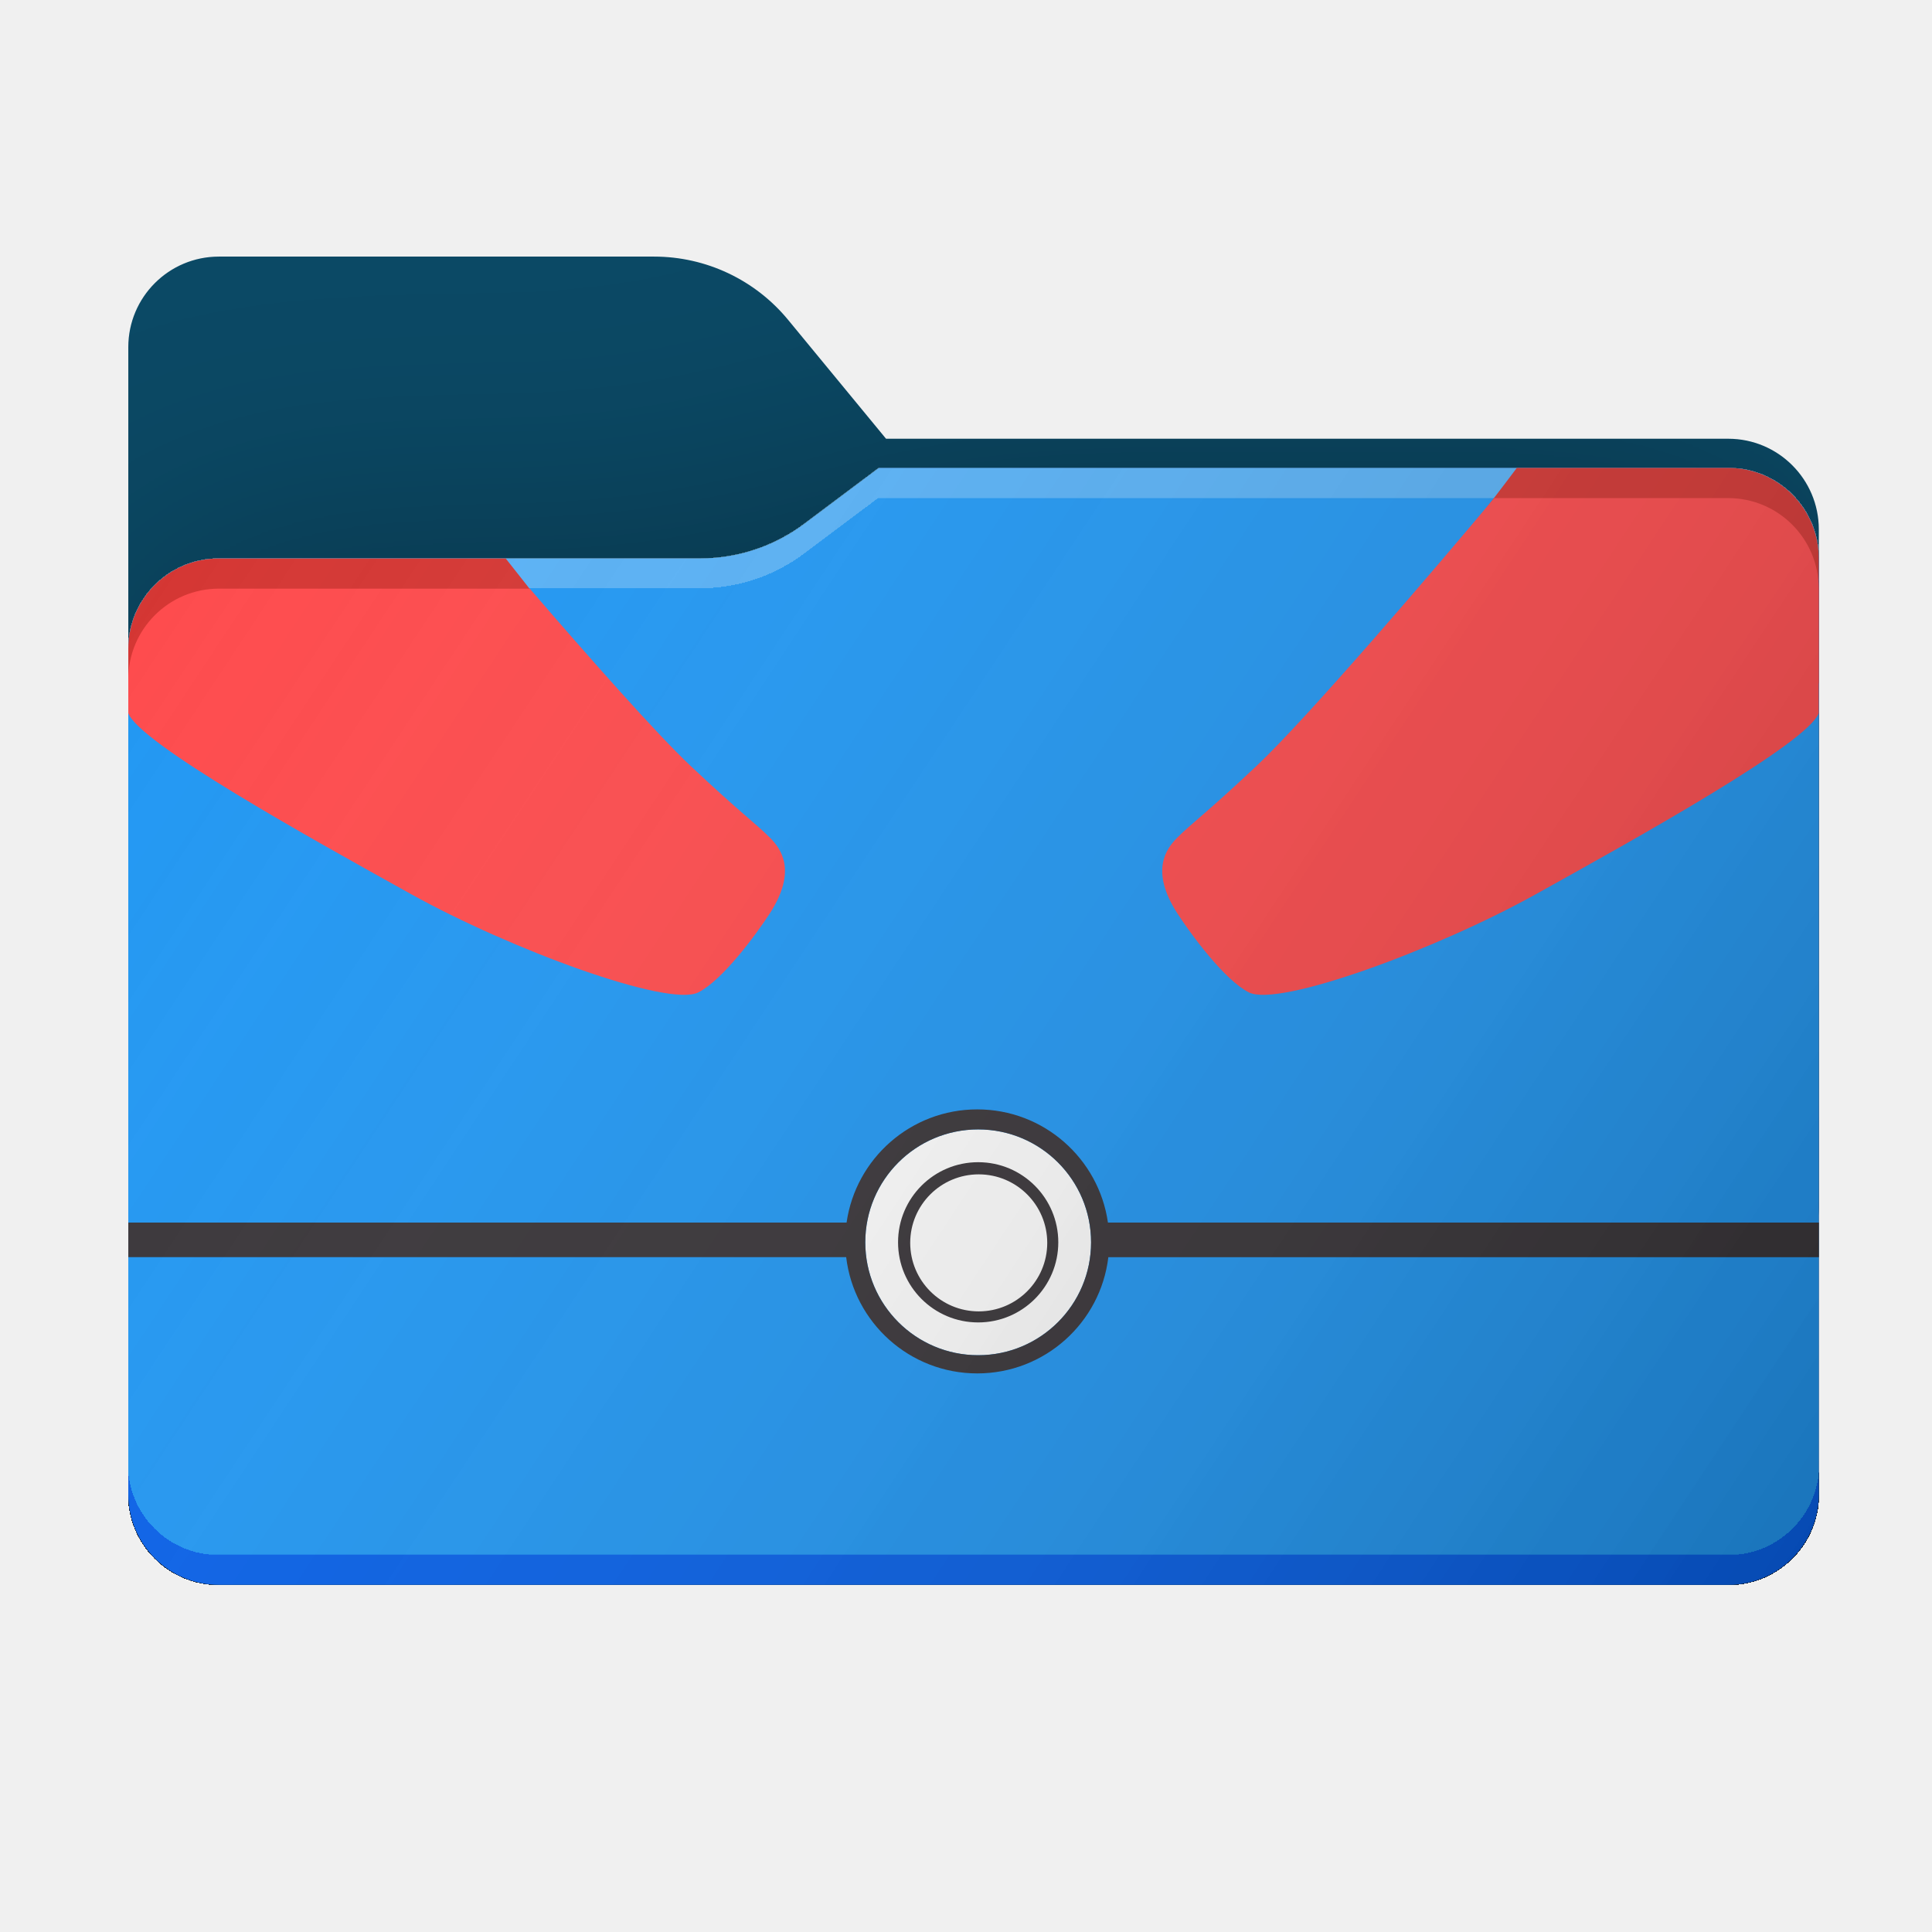
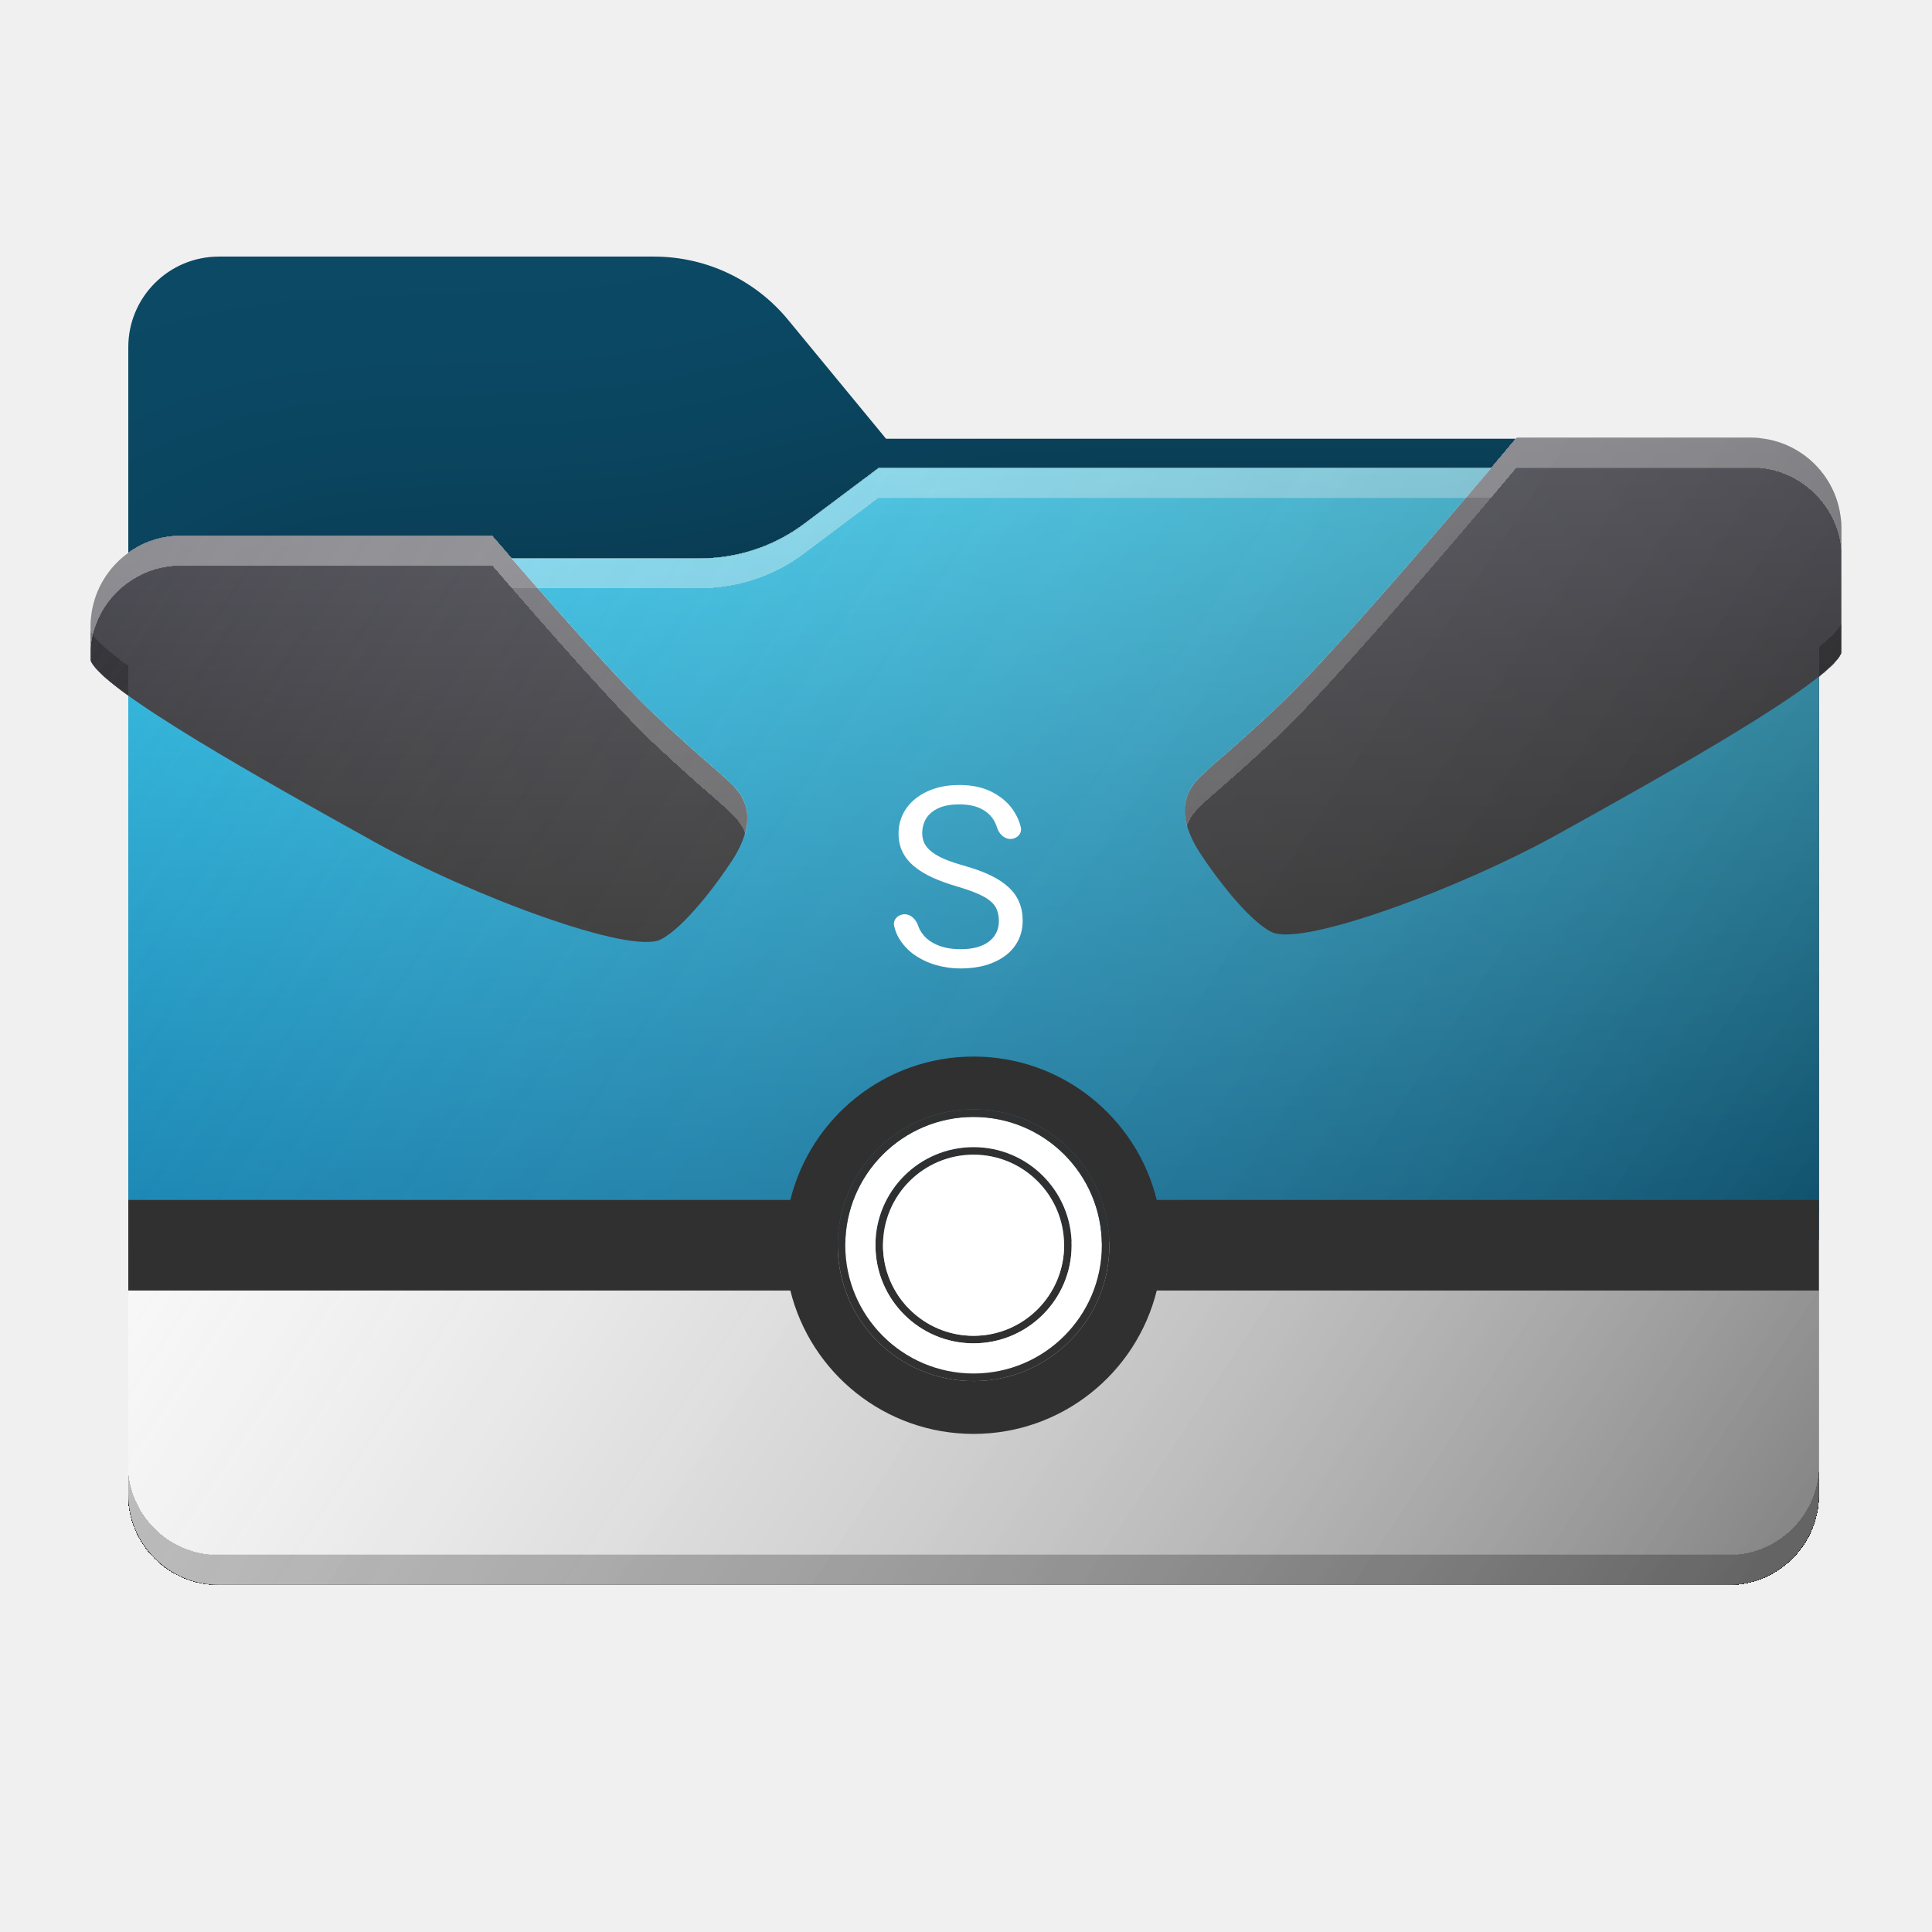
<svg xmlns="http://www.w3.org/2000/svg" width="256" height="256" viewBox="0 0 256 256" fill="none">
  <path fill-rule="evenodd" clip-rule="evenodd" d="M104.425 42.378C100.056 37.073 93.544 34 86.671 34H29C22.373 34 17 39.373 17 46V58.137V68.2V160C17 166.627 22.373 172 29 172H229C235.627 172 241 166.627 241 160V70.137C241 63.51 235.627 58.137 229 58.137H117.404L104.425 42.378Z" fill="#0B4965" />
-   <mask id="mask0_1054_27522" style="mask-type:alpha" maskUnits="userSpaceOnUse" x="17" y="34" width="224" height="138">
-     <path fill-rule="evenodd" clip-rule="evenodd" d="M104.425 42.378C100.056 37.073 93.544 34 86.671 34H29C22.373 34 17 39.373 17 46V58.137V68.2V160C17 166.627 22.373 172 29 172H229C235.627 172 241 166.627 241 160V70.137C241 63.51 235.627 58.137 229 58.137H117.404L104.425 42.378Z" fill="url(#paint0_linear_1054_27522)" />
+   <mask id="mask0_1980_30904" style="mask-type:alpha" maskUnits="userSpaceOnUse" x="17" y="34" width="224" height="138">
+     <path fill-rule="evenodd" clip-rule="evenodd" d="M104.425 42.378C100.056 37.073 93.544 34 86.671 34H29C22.373 34 17 39.373 17 46V58.137V68.2V160C17 166.627 22.373 172 29 172H229C235.627 172 241 166.627 241 160V70.137C241 63.51 235.627 58.137 229 58.137H117.404L104.425 42.378Z" fill="url(#paint0_linear_1980_30904)" />
  </mask>
-   <g mask="url(#mask0_1054_27522)">
-     <g style="mix-blend-mode:multiply" filter="url(#filter0_f_1054_27522)">
+   <g mask="url(#mask0_1980_30904)">
+     <g style="mix-blend-mode:multiply" filter="url(#filter0_f_1980_30904)">
      <path fill-rule="evenodd" clip-rule="evenodd" d="M92.789 74C97.764 74 102.605 72.387 106.586 69.402L116.459 62H229C235.627 62 241 67.373 241 74V108V160C241 166.627 235.627 172 229 172H29C22.373 172 17 166.627 17 160L17 108V86C17 79.373 22.373 74 29 74H87H92.789Z" fill="black" fill-opacity="0.3" />
    </g>
  </g>
-   <g filter="url(#filter1_ii_1054_27522)">
-     <path fill-rule="evenodd" clip-rule="evenodd" d="M92.789 74C97.764 74 102.605 72.387 106.586 69.402L116.459 62H229C235.627 62 241 67.373 241 74V108V198C241 204.627 235.627 210 229 210H29C22.373 210 17 204.627 17 198V108V86C17 79.373 22.373 74 29 74H87H92.789Z" fill="#2097F3" />
+   <g filter="url(#filter1_ii_1980_30904)">
+     <path fill-rule="evenodd" clip-rule="evenodd" d="M92.789 74C97.764 74 102.605 72.387 106.586 69.402L116.459 62H229C235.627 62 241 67.373 241 74V108V198C241 204.627 235.627 210 229 210H29C22.373 210 17 204.627 17 198V108V86C17 79.373 22.373 74 29 74H87H92.789Z" fill="url(#paint1_linear_1980_30904)" />
  </g>
-   <path d="M171.488 97.5C178.288 91.1 193.5 72 200.988 62H228.988C235.615 62 240.988 67.373 240.988 74V90.5C239.488 94.5 216.988 107 203.488 114.5C190.39 121.777 169.488 129.5 165.488 127.5C162.288 125.9 162.821 119.833 160.988 117C157.388 111.4 159.488 108.5 160.988 107C162.988 105 164.688 103.9 171.488 97.5Z" fill="#D43532" />
-   <path d="M166.488 101.5C173.288 95.1 190.321 75.167 197.988 66H228.988C235.615 66 240.988 71.373 240.988 78V94.5C239.488 98.5 216.988 111 203.488 118.5C190.39 125.777 169.488 133.5 165.488 131.5C162.288 129.9 157.821 123.833 155.988 121C152.388 115.4 154.488 112.5 155.988 111C157.988 109 159.688 107.9 166.488 101.5Z" fill="#FE4A4C" />
-   <circle cx="129.613" cy="164.613" r="14.959" fill="#FEFEFE" />
-   <path fill-rule="evenodd" clip-rule="evenodd" d="M129.613 175.229C135.476 175.229 140.229 170.476 140.229 164.613C140.229 158.75 135.476 153.997 129.613 153.997C123.75 153.997 118.997 158.75 118.997 164.613C118.997 170.476 123.75 175.229 129.613 175.229ZM129.686 173.765C134.7 173.765 138.765 169.7 138.765 164.686C138.765 159.672 134.7 155.608 129.686 155.608C124.672 155.608 120.608 159.672 120.608 164.686C120.608 169.7 124.672 173.765 129.686 173.765Z" fill="#373337" />
-   <path fill-rule="evenodd" clip-rule="evenodd" d="M129.492 181.984C138.445 181.984 145.827 175.259 146.861 166.584H241.017V162H146.808C145.599 153.52 138.307 147 129.492 147C120.678 147 113.386 153.52 112.176 162H17V166.58H112.123C113.155 175.256 120.538 181.984 129.492 181.984ZM129.613 179.572C137.874 179.572 144.572 172.874 144.572 164.613C144.572 156.351 137.874 149.654 129.613 149.654C121.351 149.654 114.654 156.351 114.654 164.613C114.654 172.874 121.351 179.572 129.613 179.572Z" fill="#373337" />
-   <path d="M86.519 97.5C79.718 91.1 75 84 67.011 74H29C22.372 74 17 79.373 17 86V90.5C18.5 94.5 41.007 107 54.511 114.5C67.612 121.777 88.52 129.5 92.521 127.5C95.722 125.9 95.189 119.833 97.022 117C100.623 111.4 98.523 108.5 97.022 107C95.022 105 93.321 103.9 86.519 97.5Z" fill="#D43532" />
-   <path d="M102.024 111C100.023 109 98.323 107.9 91.521 101.5C87.01 97.256 77.998 87.061 70.202 78H29C22.373 78 17 83.373 17 90V94.5C18.5 98.5 41.007 111 54.511 118.5L54.511 118.5C67.612 125.777 88.52 133.5 92.521 131.5C95.722 129.9 100.19 123.833 102.024 121C105.625 115.4 103.524 112.5 102.024 111Z" fill="#FE4A4C" />
-   <g opacity="0.8">
-     <path fill-rule="evenodd" clip-rule="evenodd" d="M92.789 74C97.764 74 102.605 72.387 106.586 69.402L116.459 62H229C235.627 62 241 67.373 241 74V108V198C241 204.627 235.627 210 229 210H29C22.373 210 17 204.627 17 198L17 108V86C17 79.373 22.373 74 29 74H87H92.789Z" fill="url(#paint1_linear_1054_27522)" />
+   <g filter="url(#filter2_i_1980_30904)">
+     <path d="M169.488 93.5C176.288 87.1 193.321 67.167 200.988 58H231.988C238.615 58 243.988 63.373 243.988 70V86.5C242.488 90.5 219.988 103 206.488 110.5C193.39 117.777 172.488 125.5 168.488 123.5C165.288 121.9 160.821 115.833 158.988 113C155.388 107.4 157.488 104.5 158.988 103C160.988 101 162.688 99.9 169.488 93.5Z" fill="url(#paint2_linear_1980_30904)" />
+     <path d="M97.024 104C95.023 102 93.323 100.9 86.521 94.5C82.01 90.256 72.998 80.061 65.202 71H24C17.373 71 12 76.373 12 83V87.5C13.5 91.5 36.007 104 49.511 111.5C62.612 118.777 83.52 126.5 87.521 124.5C90.722 122.9 95.19 116.833 97.024 114C100.625 108.4 98.524 105.5 97.024 104Z" fill="url(#paint3_linear_1980_30904)" />
  </g>
+   <g filter="url(#filter3_ii_1980_30904)">
+     <path fill-rule="evenodd" clip-rule="evenodd" d="M241 89.659V108V198C241 204.627 235.627 210 229 210H29C22.373 210 17 204.627 17 198V108V92.177C14.244 90.193 12.395 88.552 12 87.5V83C12 76.373 17.373 71 24 71H65.202C66.054 71.99 66.92 72.993 67.793 74H87H92.789C97.764 74 102.605 72.387 106.586 69.402L116.459 62H197.623C198.871 60.524 200.006 59.174 200.988 58H231.988C238.615 58 243.988 63.373 243.988 70V86.5C243.699 87.27 242.632 88.355 241 89.659Z" fill="url(#paint4_linear_1980_30904)" />
+   </g>
+   <path fill-rule="evenodd" clip-rule="evenodd" d="M153.275 171C150.588 181.908 140.738 190 129 190C117.262 190 107.412 181.908 104.725 171H17V159H104.725C107.412 148.092 117.262 140 129 140C140.738 140 150.588 148.092 153.275 159H241V171H153.275ZM129 183C138.941 183 147 174.941 147 165C147 155.059 138.941 147 129 147C119.059 147 111 155.059 111 165C111 174.941 119.059 183 129 183Z" fill="#303030" />
+   <path fill-rule="evenodd" clip-rule="evenodd" d="M129 178C136.18 178 142 172.18 142 165C142 157.82 136.18 152 129 152C121.82 152 116 157.82 116 165C116 172.18 121.82 178 129 178ZM141 165C141 171.627 135.627 177 129 177C122.373 177 117 171.627 117 165C117 158.373 122.373 153 129 153C135.627 153 141 158.373 141 165Z" fill="#303030" />
+   <path fill-rule="evenodd" clip-rule="evenodd" d="M146 165C146 174.389 138.389 182 129 182C119.611 182 112 174.389 112 165C112 155.611 119.611 148 129 148C138.389 148 146 155.611 146 165ZM142 165C142 172.18 136.18 178 129 178C121.82 178 116 172.18 116 165C116 157.82 121.82 152 129 152C136.18 152 142 157.82 142 165Z" fill="white" />
+   <path d="M129 177C135.627 177 141 171.627 141 165C141 158.373 135.627 153 129 153C122.373 153 117 158.373 117 165C117 171.627 122.373 177 129 177Z" fill="white" />
+   <path fill-rule="evenodd" clip-rule="evenodd" d="M147 165C147 174.941 138.941 183 129 183C119.059 183 111 174.941 111 165C111 155.059 119.059 147 129 147C138.941 147 147 155.059 147 165ZM129 182C138.389 182 146 174.389 146 165C146 155.611 138.389 148 129 148C119.611 148 112 155.611 112 165C112 174.389 119.611 182 129 182Z" fill="#313131" />
+   <path d="M132.356 122.021C132.356 121.468 132.27 120.981 132.096 120.558C131.934 120.125 131.641 119.735 131.219 119.388C130.807 119.041 130.233 118.711 129.496 118.397C128.771 118.083 127.85 117.763 126.734 117.438C125.564 117.091 124.508 116.707 123.565 116.284C122.623 115.851 121.816 115.358 121.144 114.806C120.472 114.253 119.958 113.619 119.6 112.904C119.243 112.189 119.064 111.371 119.064 110.451C119.064 109.53 119.253 108.679 119.633 107.899C120.012 107.119 120.553 106.442 121.258 105.868C121.973 105.283 122.823 104.828 123.809 104.503C124.795 104.178 125.894 104.016 127.108 104.016C128.884 104.016 130.39 104.357 131.625 105.039C132.871 105.711 133.819 106.594 134.469 107.688C134.84 108.307 135.106 108.951 135.265 109.62C135.464 110.458 134.745 111.166 133.884 111.166V111.166C133.022 111.166 132.359 110.45 132.104 109.627C132.015 109.34 131.898 109.067 131.755 108.809C131.376 108.116 130.802 107.574 130.033 107.184C129.263 106.784 128.288 106.583 127.108 106.583C125.992 106.583 125.071 106.751 124.345 107.087C123.619 107.423 123.078 107.878 122.72 108.452C122.373 109.026 122.2 109.681 122.2 110.418C122.2 110.916 122.303 111.371 122.509 111.783C122.726 112.184 123.056 112.558 123.5 112.904C123.955 113.251 124.529 113.571 125.223 113.863C125.927 114.156 126.766 114.437 127.741 114.708C129.085 115.087 130.244 115.51 131.219 115.976C132.194 116.441 132.996 116.967 133.624 117.552C134.263 118.126 134.734 118.781 135.038 119.518C135.352 120.244 135.509 121.067 135.509 121.988C135.509 122.952 135.314 123.824 134.924 124.604C134.534 125.384 133.976 126.051 133.25 126.603C132.524 127.156 131.652 127.584 130.634 127.887C129.626 128.179 128.5 128.326 127.254 128.326C126.16 128.326 125.082 128.174 124.02 127.871C122.969 127.567 122.011 127.112 121.144 126.506C120.288 125.899 119.6 125.151 119.08 124.263C118.807 123.78 118.606 123.256 118.48 122.691C118.291 121.851 119.015 121.143 119.876 121.143V121.143C120.738 121.143 121.392 121.862 121.666 122.679C121.732 122.876 121.813 123.063 121.908 123.239C122.222 123.814 122.65 124.29 123.191 124.669C123.744 125.049 124.367 125.33 125.06 125.514C125.764 125.688 126.496 125.774 127.254 125.774C128.348 125.774 129.274 125.623 130.033 125.319C130.791 125.016 131.365 124.583 131.755 124.019C132.156 123.456 132.356 122.79 132.356 122.021Z" fill="white" />
  <defs>
-     <filter id="filter0_f_1054_27522" x="-20" y="25" width="298" height="184" filterUnits="userSpaceOnUse" color-interpolation-filters="sRGB">
+     <filter id="filter0_f_1980_30904" x="-20" y="25" width="298" height="184" filterUnits="userSpaceOnUse" color-interpolation-filters="sRGB">
      <feFlood flood-opacity="0" result="BackgroundImageFix" />
      <feBlend mode="normal" in="SourceGraphic" in2="BackgroundImageFix" result="shape" />
-       <feGaussianBlur stdDeviation="18.5" result="effect1_foregroundBlur_1054_27522" />
+       <feGaussianBlur stdDeviation="18.5" result="effect1_foregroundBlur_1980_30904" />
    </filter>
-     <filter id="filter1_ii_1054_27522" x="17" y="62" width="224" height="148" filterUnits="userSpaceOnUse" color-interpolation-filters="sRGB">
+     <filter id="filter1_ii_1980_30904" x="17" y="62" width="224" height="148" filterUnits="userSpaceOnUse" color-interpolation-filters="sRGB">
      <feFlood flood-opacity="0" result="BackgroundImageFix" />
      <feBlend mode="normal" in="SourceGraphic" in2="BackgroundImageFix" result="shape" />
      <feColorMatrix in="SourceAlpha" type="matrix" values="0 0 0 0 0 0 0 0 0 0 0 0 0 0 0 0 0 0 127 0" result="hardAlpha" />
      <feOffset dy="4" />
      <feComposite in2="hardAlpha" operator="arithmetic" k2="-1" k3="1" />
      <feColorMatrix type="matrix" values="0 0 0 0 1 0 0 0 0 1 0 0 0 0 1 0 0 0 0.25 0" />
-       <feBlend mode="normal" in2="shape" result="effect1_innerShadow_1054_27522" />
+       <feBlend mode="normal" in2="shape" result="effect1_innerShadow_1980_30904" />
      <feColorMatrix in="SourceAlpha" type="matrix" values="0 0 0 0 0 0 0 0 0 0 0 0 0 0 0 0 0 0 127 0" result="hardAlpha" />
      <feOffset dy="-4" />
      <feComposite in2="hardAlpha" operator="arithmetic" k2="-1" k3="1" />
      <feColorMatrix type="matrix" values="0 0 0 0 0 0 0 0 0 0 0 0 0 0 0 0 0 0 0.9 0" />
-       <feBlend mode="soft-light" in2="effect1_innerShadow_1054_27522" result="effect2_innerShadow_1054_27522" />
+       <feBlend mode="soft-light" in2="effect1_innerShadow_1980_30904" result="effect2_innerShadow_1980_30904" />
    </filter>
-     <linearGradient id="paint0_linear_1054_27522" x1="17" y1="34" x2="197.768" y2="215.142" gradientUnits="userSpaceOnUse">
+     <filter id="filter2_i_1980_30904" x="12" y="58" width="231.988" height="66.82" filterUnits="userSpaceOnUse" color-interpolation-filters="sRGB">
+       <feFlood flood-opacity="0" result="BackgroundImageFix" />
+       <feBlend mode="normal" in="SourceGraphic" in2="BackgroundImageFix" result="shape" />
+       <feColorMatrix in="SourceAlpha" type="matrix" values="0 0 0 0 0 0 0 0 0 0 0 0 0 0 0 0 0 0 127 0" result="hardAlpha" />
+       <feOffset dy="4" />
+       <feComposite in2="hardAlpha" operator="arithmetic" k2="-1" k3="1" />
+       <feColorMatrix type="matrix" values="0 0 0 0 1 0 0 0 0 1 0 0 0 0 1 0 0 0 0.25 0" />
+       <feBlend mode="normal" in2="shape" result="effect1_innerShadow_1980_30904" />
+     </filter>
+     <filter id="filter3_ii_1980_30904" x="12" y="58" width="231.988" height="152" filterUnits="userSpaceOnUse" color-interpolation-filters="sRGB">
+       <feFlood flood-opacity="0" result="BackgroundImageFix" />
+       <feBlend mode="normal" in="SourceGraphic" in2="BackgroundImageFix" result="shape" />
+       <feColorMatrix in="SourceAlpha" type="matrix" values="0 0 0 0 0 0 0 0 0 0 0 0 0 0 0 0 0 0 127 0" result="hardAlpha" />
+       <feOffset dy="4" />
+       <feComposite in2="hardAlpha" operator="arithmetic" k2="-1" k3="1" />
+       <feColorMatrix type="matrix" values="0 0 0 0 1 0 0 0 0 1 0 0 0 0 1 0 0 0 0.15 0" />
+       <feBlend mode="normal" in2="shape" result="effect1_innerShadow_1980_30904" />
+       <feColorMatrix in="SourceAlpha" type="matrix" values="0 0 0 0 0 0 0 0 0 0 0 0 0 0 0 0 0 0 127 0" result="hardAlpha" />
+       <feOffset dy="-4" />
+       <feComposite in2="hardAlpha" operator="arithmetic" k2="-1" k3="1" />
+       <feColorMatrix type="matrix" values="0 0 0 0 0 0 0 0 0 0 0 0 0 0 0 0 0 0 0.25 0" />
+       <feBlend mode="soft-light" in2="effect1_innerShadow_1980_30904" result="effect2_innerShadow_1980_30904" />
+     </filter>
+     <linearGradient id="paint0_linear_1980_30904" x1="17" y1="34" x2="197.768" y2="215.142" gradientUnits="userSpaceOnUse">
      <stop stop-color="#05815D" />
      <stop offset="1" stop-color="#0C575F" />
    </linearGradient>
-     <linearGradient id="paint1_linear_1054_27522" x1="17" y1="62" x2="241" y2="210" gradientUnits="userSpaceOnUse">
+     <linearGradient id="paint1_linear_1980_30904" x1="147.5" y1="62" x2="148" y2="210" gradientUnits="userSpaceOnUse">
+       <stop stop-color="#3DC9EB" />
+       <stop offset="0.693" stop-color="#057CAF" />
+       <stop offset="0.693" stop-color="white" />
+     </linearGradient>
+     <linearGradient id="paint2_linear_1980_30904" x1="127.994" y1="58" x2="127.994" y2="124.821" gradientUnits="userSpaceOnUse">
+       <stop stop-color="#53525D" />
+       <stop offset="1" stop-color="#2C2C2C" />
+     </linearGradient>
+     <linearGradient id="paint3_linear_1980_30904" x1="127.994" y1="58" x2="127.994" y2="124.821" gradientUnits="userSpaceOnUse">
+       <stop stop-color="#53525D" />
+       <stop offset="1" stop-color="#2C2C2C" />
+     </linearGradient>
+     <linearGradient id="paint4_linear_1980_30904" x1="12" y1="58" x2="243.732" y2="211.386" gradientUnits="userSpaceOnUse">
      <stop stop-color="white" stop-opacity="0" />
-       <stop offset="1" stop-opacity="0.3" />
+       <stop offset="1" stop-opacity="0.51" />
    </linearGradient>
  </defs>
</svg>
